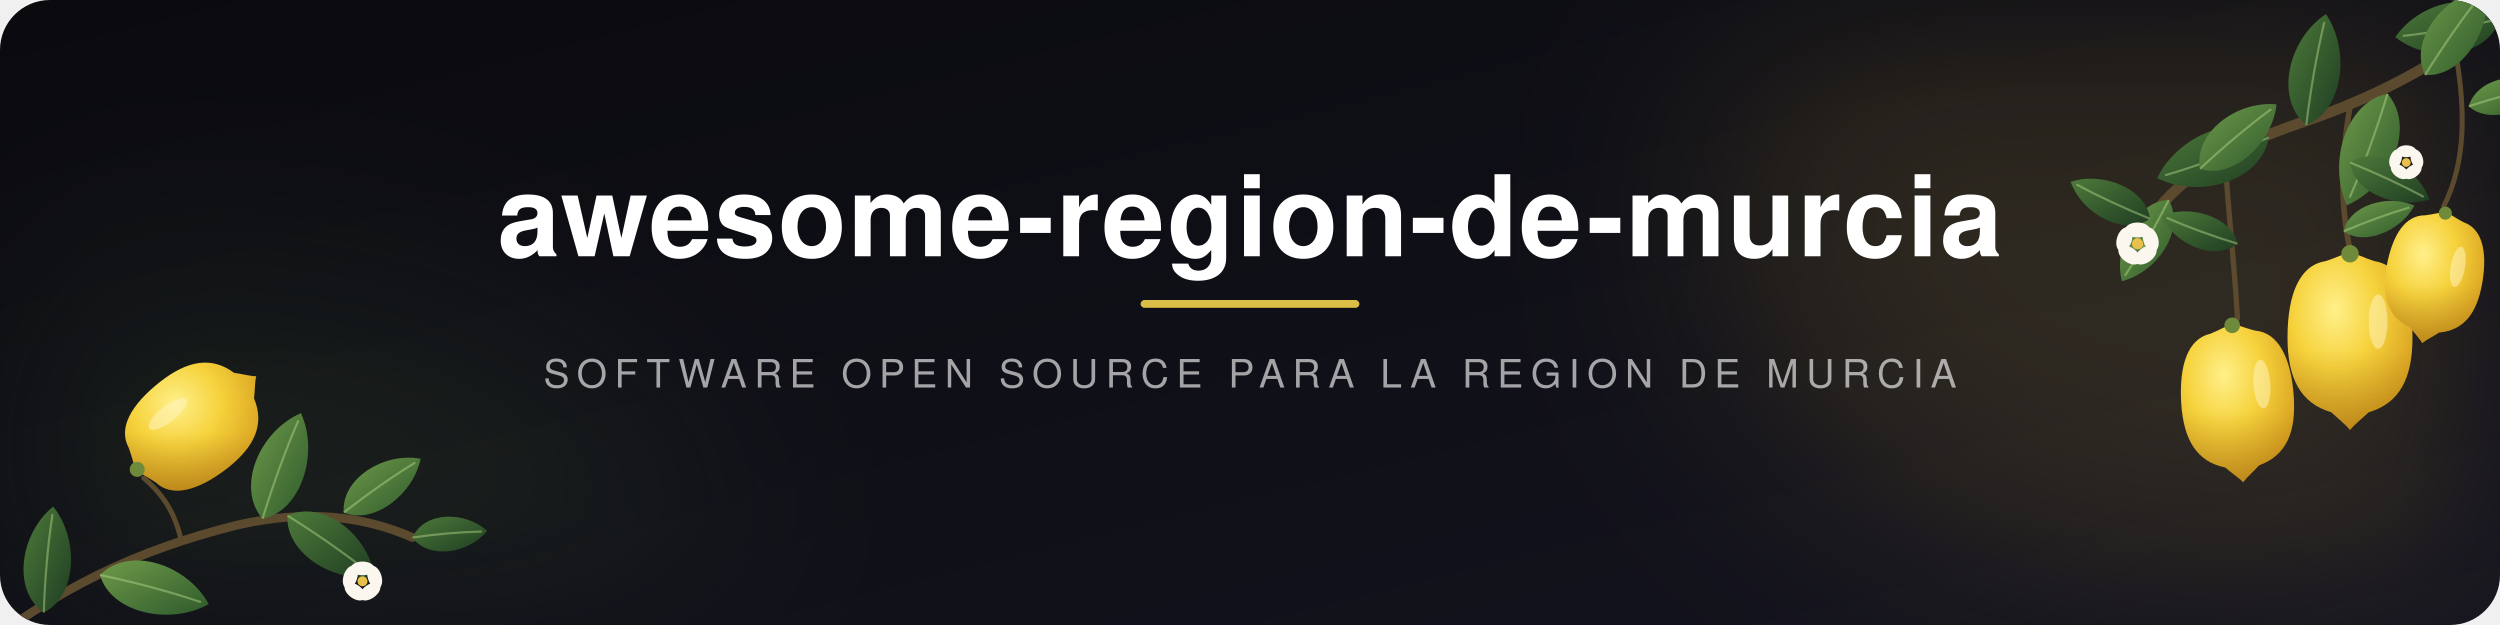
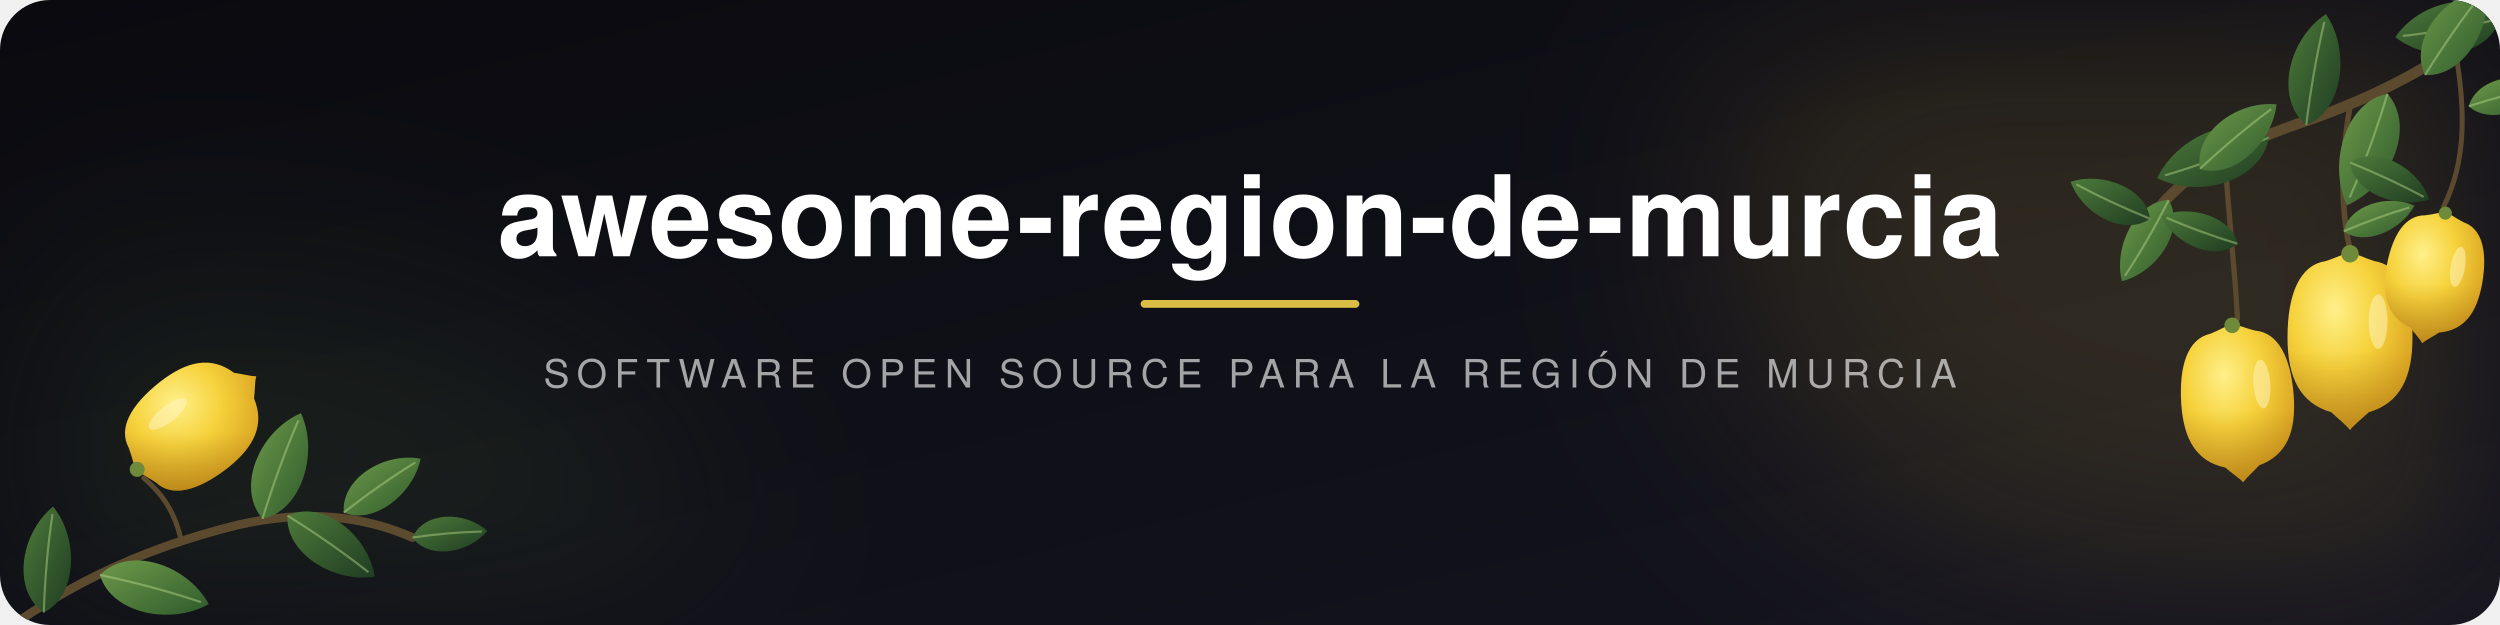
<svg xmlns="http://www.w3.org/2000/svg" viewBox="0 0 800 200" width="800" height="200">
  <defs>
    <clipPath id="cClip">
      <rect width="800" height="200" rx="16" />
    </clipPath>
    <linearGradient id="cBg" x1="0%" y1="0%" x2="100%" y2="100%">
      <stop offset="0%" stop-color="#0a0a0f" />
      <stop offset="100%" stop-color="#14141f" />
    </linearGradient>
    <radialGradient id="cLemon" cx="38%" cy="32%" r="75%">
      <stop offset="0%" stop-color="#fff08a" />
      <stop offset="45%" stop-color="#f6d23c" />
      <stop offset="100%" stop-color="#d49a1c" />
    </radialGradient>
    <linearGradient id="cLemonShade" x1="0" y1="0" x2="0" y2="1">
      <stop offset="55%" stop-color="#8a5a10" stop-opacity="0" />
      <stop offset="100%" stop-color="#8a5a10" stop-opacity="0.35" />
    </linearGradient>
    <linearGradient id="cLeaf0" x1="0" y1="0" x2="1" y2="1">
      <stop offset="0%" stop-color="#6e9a4a" />
      <stop offset="100%" stop-color="#2f5a2c" />
    </linearGradient>
    <linearGradient id="cLeaf1" x1="0" y1="0" x2="1" y2="1">
      <stop offset="0%" stop-color="#4d7a3a" />
      <stop offset="100%" stop-color="#1f3d22" />
    </linearGradient>
    <filter id="cBlur" x="-60%" y="-60%" width="220%" height="220%">
      <feGaussianBlur stdDeviation="36" />
    </filter>
    <filter id="cShadow" x="-20%" y="-20%" width="140%" height="140%">
      <feGaussianBlur stdDeviation="3" />
    </filter>
  </defs>
  <g clip-path="url(#cClip)">
    <rect width="800" height="200" fill="url(#cBg)" />
    <ellipse cx="720" cy="70" rx="170" ry="120" fill="#f2c94c" opacity="0.13" filter="url(#cBlur)" />
    <ellipse cx="60" cy="190" rx="170" ry="100" fill="#6e9a4a" opacity="0.12" filter="url(#cBlur)" />
    <g>
      <path d="M814,-8 C792,14 768,28 740,38 C716,46 700,54 688,70" fill="none" stroke="#5c4a2e" stroke-width="3.4" stroke-linecap="round" />
      <path d="M752,34 C749,52 749,66 752,80" fill="none" stroke="#5c4a2e" stroke-width="1.8" stroke-linecap="round" />
      <path d="M712,50 C713,68 715,84 716,102" fill="none" stroke="#5c4a2e" stroke-width="1.7" stroke-linecap="round" />
      <path d="M786,18 C789,36 789,52 782,66" fill="none" stroke="#5c4a2e" stroke-width="1.6" stroke-linecap="round" />
      <path d="M800.0,6.0 C796.0,18.4 777.7,20.7 766.5,11.9 C774.2,0.5 792.1,-3.7 800.0,6.0Z" fill="url(#cLeaf1)" />
      <path d="M800.0,6.0 Q783.4,9.9 768.9,11.5" fill="none" stroke="#b9d98a" stroke-width="0.7" opacity="0.45" />
      <path d="M776.0,24.0 C770.7,12.8 781.9,-1.7 795.5,-3.9 C797.7,9.3 787.9,24.8 776.0,24.0Z" fill="url(#cLeaf0)" />
      <path d="M776.0,24.0 Q785.0,9.6 794.1,-1.9" fill="none" stroke="#b9d98a" stroke-width="0.7" opacity="0.45" />
      <path d="M764.0,30.0 C773.2,40.6 765.2,59.5 751.0,65.7 C744.7,52.1 750.8,32.5 764.0,30.0Z" fill="url(#cLeaf0)" />
      <path d="M764.0,30.0 Q758.5,48.2 751.9,63.2" fill="none" stroke="#b9d98a" stroke-width="0.7" opacity="0.45" />
      <path d="M738.0,40.0 C727.8,31.6 732.1,12.6 744.3,4.5 C752.3,16.2 749.8,35.5 738.0,40.0Z" fill="url(#cLeaf1)" />
      <path d="M738.0,40.0 Q740.2,22.1 743.8,7.0" fill="none" stroke="#b9d98a" stroke-width="0.7" opacity="0.45" />
      <path d="M726.0,44.0 C723.8,57.8 704.1,63.9 690.3,57.0 C696.7,43.5 715.6,35.5 726.0,44.0Z" fill="url(#cLeaf1)" />
      <path d="M726.0,44.0 Q708.5,51.5 692.8,56.1" fill="none" stroke="#b9d98a" stroke-width="0.7" opacity="0.45" />
      <path d="M704.0,54.0 C701.9,42.6 715.7,32.1 728.5,33.4 C727.2,45.8 714.5,57.6 704.0,54.0Z" fill="url(#cLeaf0)" />
      <path d="M704.0,54.0 Q715.7,43.1 726.8,34.9" fill="none" stroke="#b9d98a" stroke-width="0.7" opacity="0.45" />
      <path d="M694.0,64.0 C699.4,73.4 690.6,87.0 679.0,90.0 C676.2,78.7 683.6,64.3 694.0,64.0Z" fill="url(#cLeaf0)" />
      <path d="M694.0,64.0 Q687.2,77.4 680.0,88.2" fill="none" stroke="#b9d98a" stroke-width="0.7" opacity="0.45" />
      <path d="M688.0,70.0 C679.8,75.7 666.4,68.7 662.6,58.2 C672.9,54.7 686.9,60.5 688.0,70.0Z" fill="url(#cLeaf1)" />
      <path d="M688.0,70.0 Q675.0,64.7 664.4,59.0" fill="none" stroke="#b9d98a" stroke-width="0.7" opacity="0.45" />
      <path d="M752.0,52.0 C760.2,46.3 773.6,53.3 777.4,63.8 C767.1,67.3 753.1,61.5 752.0,52.0Z" fill="url(#cLeaf1)" />
      <path d="M752.0,52.0 Q765.0,57.3 775.6,63.0" fill="none" stroke="#b9d98a" stroke-width="0.7" opacity="0.45" />
      <path d="M716.0,78.0 C708.9,83.8 695.9,78.4 691.6,69.1 C700.7,65.2 714.2,69.4 716.0,78.0Z" fill="url(#cLeaf1)" />
      <path d="M716.0,78.0 Q703.6,74.2 693.3,69.7" fill="none" stroke="#b9d98a" stroke-width="0.7" opacity="0.45" />
      <path d="M750.0,74.0 C751.6,65.8 764.0,61.9 772.6,65.8 C768.4,73.9 756.4,78.9 750.0,74.0Z" fill="url(#cLeaf0)" />
      <path d="M750.0,74.0 Q761.1,69.3 771.0,66.4" fill="none" stroke="#b9d98a" stroke-width="0.7" opacity="0.45" />
      <path d="M790.0,34.0 C792.5,25.1 806.2,22.1 815.1,27.3 C809.8,35.7 796.5,40.0 790.0,34.0Z" fill="url(#cLeaf0)" />
      <path d="M790.0,34.0 Q802.4,30.0 813.4,27.7" fill="none" stroke="#b9d98a" stroke-width="0.7" opacity="0.45" />
      <g>
        <path d="M752.0,137.6 C753.4,135.8 756.0,133.8 758.0,131.9 C768.0,129.0 772.0,120.8 772.0,108.0 C772.0,93.9 768.0,84.9 760.0,83.6 C756.0,82.4 754.0,81.0 752.0,81.0 C750.0,81.0 748.0,82.4 744.0,83.6 C736.0,84.9 732.0,93.9 732.0,108.0 C732.0,120.8 736.0,129.0 746.0,131.9 C748.0,133.8 750.6,135.8 752.0,137.6Z" fill="url(#cLemon)" />
        <path d="M752.0,137.6 C753.4,135.8 756.0,133.8 758.0,131.9 C768.0,129.0 772.0,120.8 772.0,108.0 C772.0,93.9 768.0,84.9 760.0,83.6 C756.0,82.4 754.0,81.0 752.0,81.0 C750.0,81.0 748.0,82.4 744.0,83.6 C736.0,84.9 732.0,93.9 732.0,108.0 C732.0,120.8 736.0,129.0 746.0,131.9 C748.0,133.8 750.6,135.8 752.0,137.6Z" fill="url(#cLemonShade)" />
        <ellipse cx="761.0" cy="102.9" rx="8.7" ry="3.0" transform="rotate(90.0 761.0 102.9)" fill="#fff6c8" opacity="0.5" />
        <circle cx="752.0" cy="81.2" r="2.8" fill="#6f8a3a" />
      </g>
      <g>
        <path d="M717.8,154.3 C719.0,152.7 721.2,150.8 722.9,148.9 C731.7,145.7 734.8,138.2 734.0,126.7 C733.1,114.2 728.9,106.4 721.7,105.8 C718.0,104.9 716.1,103.8 714.3,103.9 C712.5,104.1 710.8,105.4 707.3,106.8 C700.2,108.4 697.2,116.7 698.0,129.3 C698.8,140.7 702.9,147.7 712.1,149.6 C714.0,151.3 716.5,152.9 717.8,154.3Z" fill="url(#cLemon)" />
        <path d="M717.8,154.3 C719.0,152.7 721.2,150.8 722.9,148.9 C731.7,145.7 734.8,138.2 734.0,126.7 C733.1,114.2 728.9,106.4 721.7,105.8 C718.0,104.9 716.1,103.8 714.3,103.9 C712.5,104.1 710.8,105.4 707.3,106.8 C700.2,108.4 697.2,116.7 698.0,129.3 C698.8,140.7 702.9,147.7 712.1,149.6 C714.0,151.3 716.5,152.9 717.8,154.3Z" fill="url(#cLemonShade)" />
        <ellipse cx="723.8" cy="122.9" rx="7.8" ry="2.7" transform="rotate(86.0 723.8 122.9)" fill="#fff6c8" opacity="0.5" />
        <circle cx="714.3" cy="104.1" r="2.5" fill="#6f8a3a" />
      </g>
      <g>
        <path d="M775.1,109.8 C776.4,108.7 778.7,107.6 780.5,106.4 C788.5,105.7 792.6,100.2 794.3,90.7 C796.1,80.3 794.2,73.1 788.3,71.1 C785.4,69.6 784.0,68.3 782.5,68.0 C781.0,67.8 779.3,68.5 776.1,68.9 C769.8,68.8 765.6,74.9 763.7,85.3 C762.1,94.8 764.0,101.4 771.3,104.8 C772.6,106.6 774.3,108.3 775.1,109.8Z" fill="url(#cLemon)" />
        <path d="M775.1,109.8 C776.4,108.7 778.7,107.6 780.5,106.4 C788.5,105.7 792.6,100.2 794.3,90.7 C796.1,80.3 794.2,73.1 788.3,71.1 C785.4,69.6 784.0,68.3 782.5,68.0 C781.0,67.8 779.3,68.5 776.1,68.9 C769.8,68.8 765.6,74.9 763.7,85.3 C762.1,94.8 764.0,101.4 771.3,104.8 C772.6,106.6 774.3,108.3 775.1,109.8Z" fill="url(#cLemonShade)" />
        <ellipse cx="786.5" cy="85.4" rx="6.5" ry="2.3" transform="rotate(100.0 786.5 85.4)" fill="#fff6c8" opacity="0.5" />
        <circle cx="782.5" cy="68.2" r="2.1" fill="#6f8a3a" />
      </g>
-       <g>
-         <ellipse cx="684.0" cy="73.6" rx="4.0" ry="2.4" transform="rotate(0.0 684.0 73.6)" fill="#fbf7ee" />
-         <ellipse cx="688.2" cy="76.6" rx="4.0" ry="2.4" transform="rotate(72.0 688.2 76.6)" fill="#fbf7ee" />
-         <ellipse cx="686.6" cy="81.6" rx="4.0" ry="2.4" transform="rotate(144.0 686.6 81.6)" fill="#fbf7ee" />
-         <ellipse cx="681.4" cy="81.6" rx="4.0" ry="2.4" transform="rotate(216.0 681.4 81.6)" fill="#fbf7ee" />
-         <ellipse cx="679.8" cy="76.6" rx="4.0" ry="2.4" transform="rotate(288.0 679.8 76.6)" fill="#fbf7ee" />
-         <circle cx="684.0" cy="78.0" r="1.8" fill="#e8c04a" />
-       </g>
-       <g>
-         <ellipse cx="770.0" cy="48.4" rx="3.2" ry="1.9" transform="rotate(0.0 770.0 48.4)" fill="#fbf7ee" />
-         <ellipse cx="773.4" cy="50.9" rx="3.2" ry="1.9" transform="rotate(72.0 773.4 50.9)" fill="#fbf7ee" />
-         <ellipse cx="772.1" cy="54.9" rx="3.2" ry="1.9" transform="rotate(144.0 772.1 54.9)" fill="#fbf7ee" />
-         <ellipse cx="767.9" cy="54.9" rx="3.2" ry="1.9" transform="rotate(216.0 767.9 54.9)" fill="#fbf7ee" />
-         <ellipse cx="766.6" cy="50.9" rx="3.2" ry="1.9" transform="rotate(288.0 766.6 50.9)" fill="#fbf7ee" />
-         <circle cx="770.0" cy="52.0" r="1.4" fill="#e8c04a" />
-       </g>
    </g>
    <g>
      <path d="M-12,212 C18,188 44,176 76,168 C98,163 116,165 132,172" fill="none" stroke="#5c4a2e" stroke-width="2.8" stroke-linecap="round" />
      <path d="M58,173 C56,164 52,158 46,153" fill="none" stroke="#5c4a2e" stroke-width="1.6" stroke-linecap="round" />
      <path d="M14.0,196.0 C3.8,189.0 6.3,170.8 17.0,162.1 C25.4,172.4 24.7,190.8 14.0,196.0Z" fill="url(#cLeaf1)" />
      <path d="M14.0,196.0 Q14.6,179.0 16.8,164.5" fill="none" stroke="#b9d98a" stroke-width="0.7" opacity="0.45" />
      <path d="M32.0,184.0 C41.2,174.5 59.8,180.5 66.8,193.3 C54.5,200.3 35.4,196.2 32.0,184.0Z" fill="url(#cLeaf0)" />
      <path d="M32.0,184.0 Q49.6,187.7 64.3,192.7" fill="none" stroke="#b9d98a" stroke-width="0.7" opacity="0.45" />
      <path d="M84.0,166.0 C75.4,156.0 82.9,138.0 96.3,132.2 C102.2,145.0 96.4,163.6 84.0,166.0Z" fill="url(#cLeaf0)" />
      <path d="M84.0,166.0 Q89.3,148.8 95.5,134.5" fill="none" stroke="#b9d98a" stroke-width="0.7" opacity="0.45" />
      <path d="M92.0,165.0 C103.2,159.7 117.7,170.9 119.9,184.5 C106.7,186.7 91.2,176.9 92.0,165.0Z" fill="url(#cLeaf1)" />
      <path d="M92.0,165.0 Q106.4,174.0 117.9,183.1" fill="none" stroke="#b9d98a" stroke-width="0.7" opacity="0.45" />
      <path d="M110.0,164.0 C109.1,153.2 122.8,144.6 134.6,146.8 C132.3,158.2 119.5,168.1 110.0,164.0Z" fill="url(#cLeaf0)" />
      <path d="M110.0,164.0 Q121.8,154.8 132.9,148.0" fill="none" stroke="#b9d98a" stroke-width="0.7" opacity="0.45" />
      <path d="M132.0,172.0 C135.6,163.7 148.6,163.3 155.9,169.9 C149.8,177.3 137.0,179.1 132.0,172.0Z" fill="url(#cLeaf1)" />
      <path d="M132.0,172.0 Q143.9,170.3 154.2,170.1" fill="none" stroke="#b9d98a" stroke-width="0.7" opacity="0.45" />
      <g>
        <path d="M82.0,120.4 C80.0,120.4 77.3,119.6 74.9,119.3 C67.6,113.9 59.9,115.4 51.2,122.2 C41.7,129.7 37.8,137.1 41.2,143.3 C42.5,146.8 42.7,148.9 43.7,150.3 C44.8,151.6 46.8,152.3 49.9,154.4 C55.0,159.2 63.2,157.2 72.8,149.8 C81.4,143.0 84.8,135.9 81.3,127.5 C81.6,125.1 81.5,122.3 82.0,120.4Z" fill="url(#cLemon)" />
        <path d="M82.0,120.4 C80.0,120.4 77.3,119.6 74.9,119.3 C67.6,113.9 59.9,115.4 51.2,122.2 C41.7,129.7 37.8,137.1 41.2,143.3 C42.5,146.8 42.7,148.9 43.7,150.3 C44.8,151.6 46.8,152.3 49.9,154.4 C55.0,159.2 63.2,157.2 72.8,149.8 C81.4,143.0 84.8,135.9 81.3,127.5 C81.6,125.1 81.5,122.3 82.0,120.4Z" fill="url(#cLemonShade)" />
        <ellipse cx="53.7" cy="132.5" rx="7.5" ry="2.6" transform="rotate(-38.0 53.7 132.5)" fill="#fff6c8" opacity="0.5" />
        <circle cx="43.9" cy="150.2" r="2.4" fill="#6f8a3a" />
      </g>
-       <g>
-         <ellipse cx="116.0" cy="181.9" rx="3.8" ry="2.2" transform="rotate(0.0 116.0 181.9)" fill="#fbf7ee" />
-         <ellipse cx="119.9" cy="184.7" rx="3.8" ry="2.2" transform="rotate(72.0 119.9 184.7)" fill="#fbf7ee" />
-         <ellipse cx="118.4" cy="189.3" rx="3.8" ry="2.2" transform="rotate(144.0 118.4 189.3)" fill="#fbf7ee" />
-         <ellipse cx="113.6" cy="189.3" rx="3.8" ry="2.2" transform="rotate(216.0 113.6 189.3)" fill="#fbf7ee" />
-         <ellipse cx="112.1" cy="184.7" rx="3.8" ry="2.2" transform="rotate(288.0 112.1 184.7)" fill="#fbf7ee" />
-         <circle cx="116.0" cy="186.0" r="1.6" fill="#e8c04a" />
-       </g>
    </g>
    <text x="400" y="82" text-anchor="middle" font-family="system-ui, -apple-system, 'Segoe UI', Helvetica, Arial, sans-serif" font-size="36" font-weight="700" fill="#ffffff" letter-spacing="0.5">awesome-region-de-murcia</text>
    <rect x="365" y="96" width="70" height="2.5" rx="1.25" fill="#f2d14b" opacity="0.9" />
-     <text x="400" y="124" text-anchor="middle" font-family="system-ui, -apple-system, 'Segoe UI', Helvetica, Arial, sans-serif" font-size="12.5" font-weight="400" fill="#ffffff" fill-opacity="0.62" letter-spacing="2.4">SOFTWARE OPEN SOURCE PARA LA REGION DE MURCIA</text>
+     <text x="400" y="124" text-anchor="middle" font-family="system-ui, -apple-system, 'Segoe UI', Helvetica, Arial, sans-serif" font-size="12.5" font-weight="400" fill="#ffffff" fill-opacity="0.62" letter-spacing="2.4">SOFTWARE OPEN SOURCE PARA LA REGIÓN DE MURCIA</text>
  </g>
</svg>
